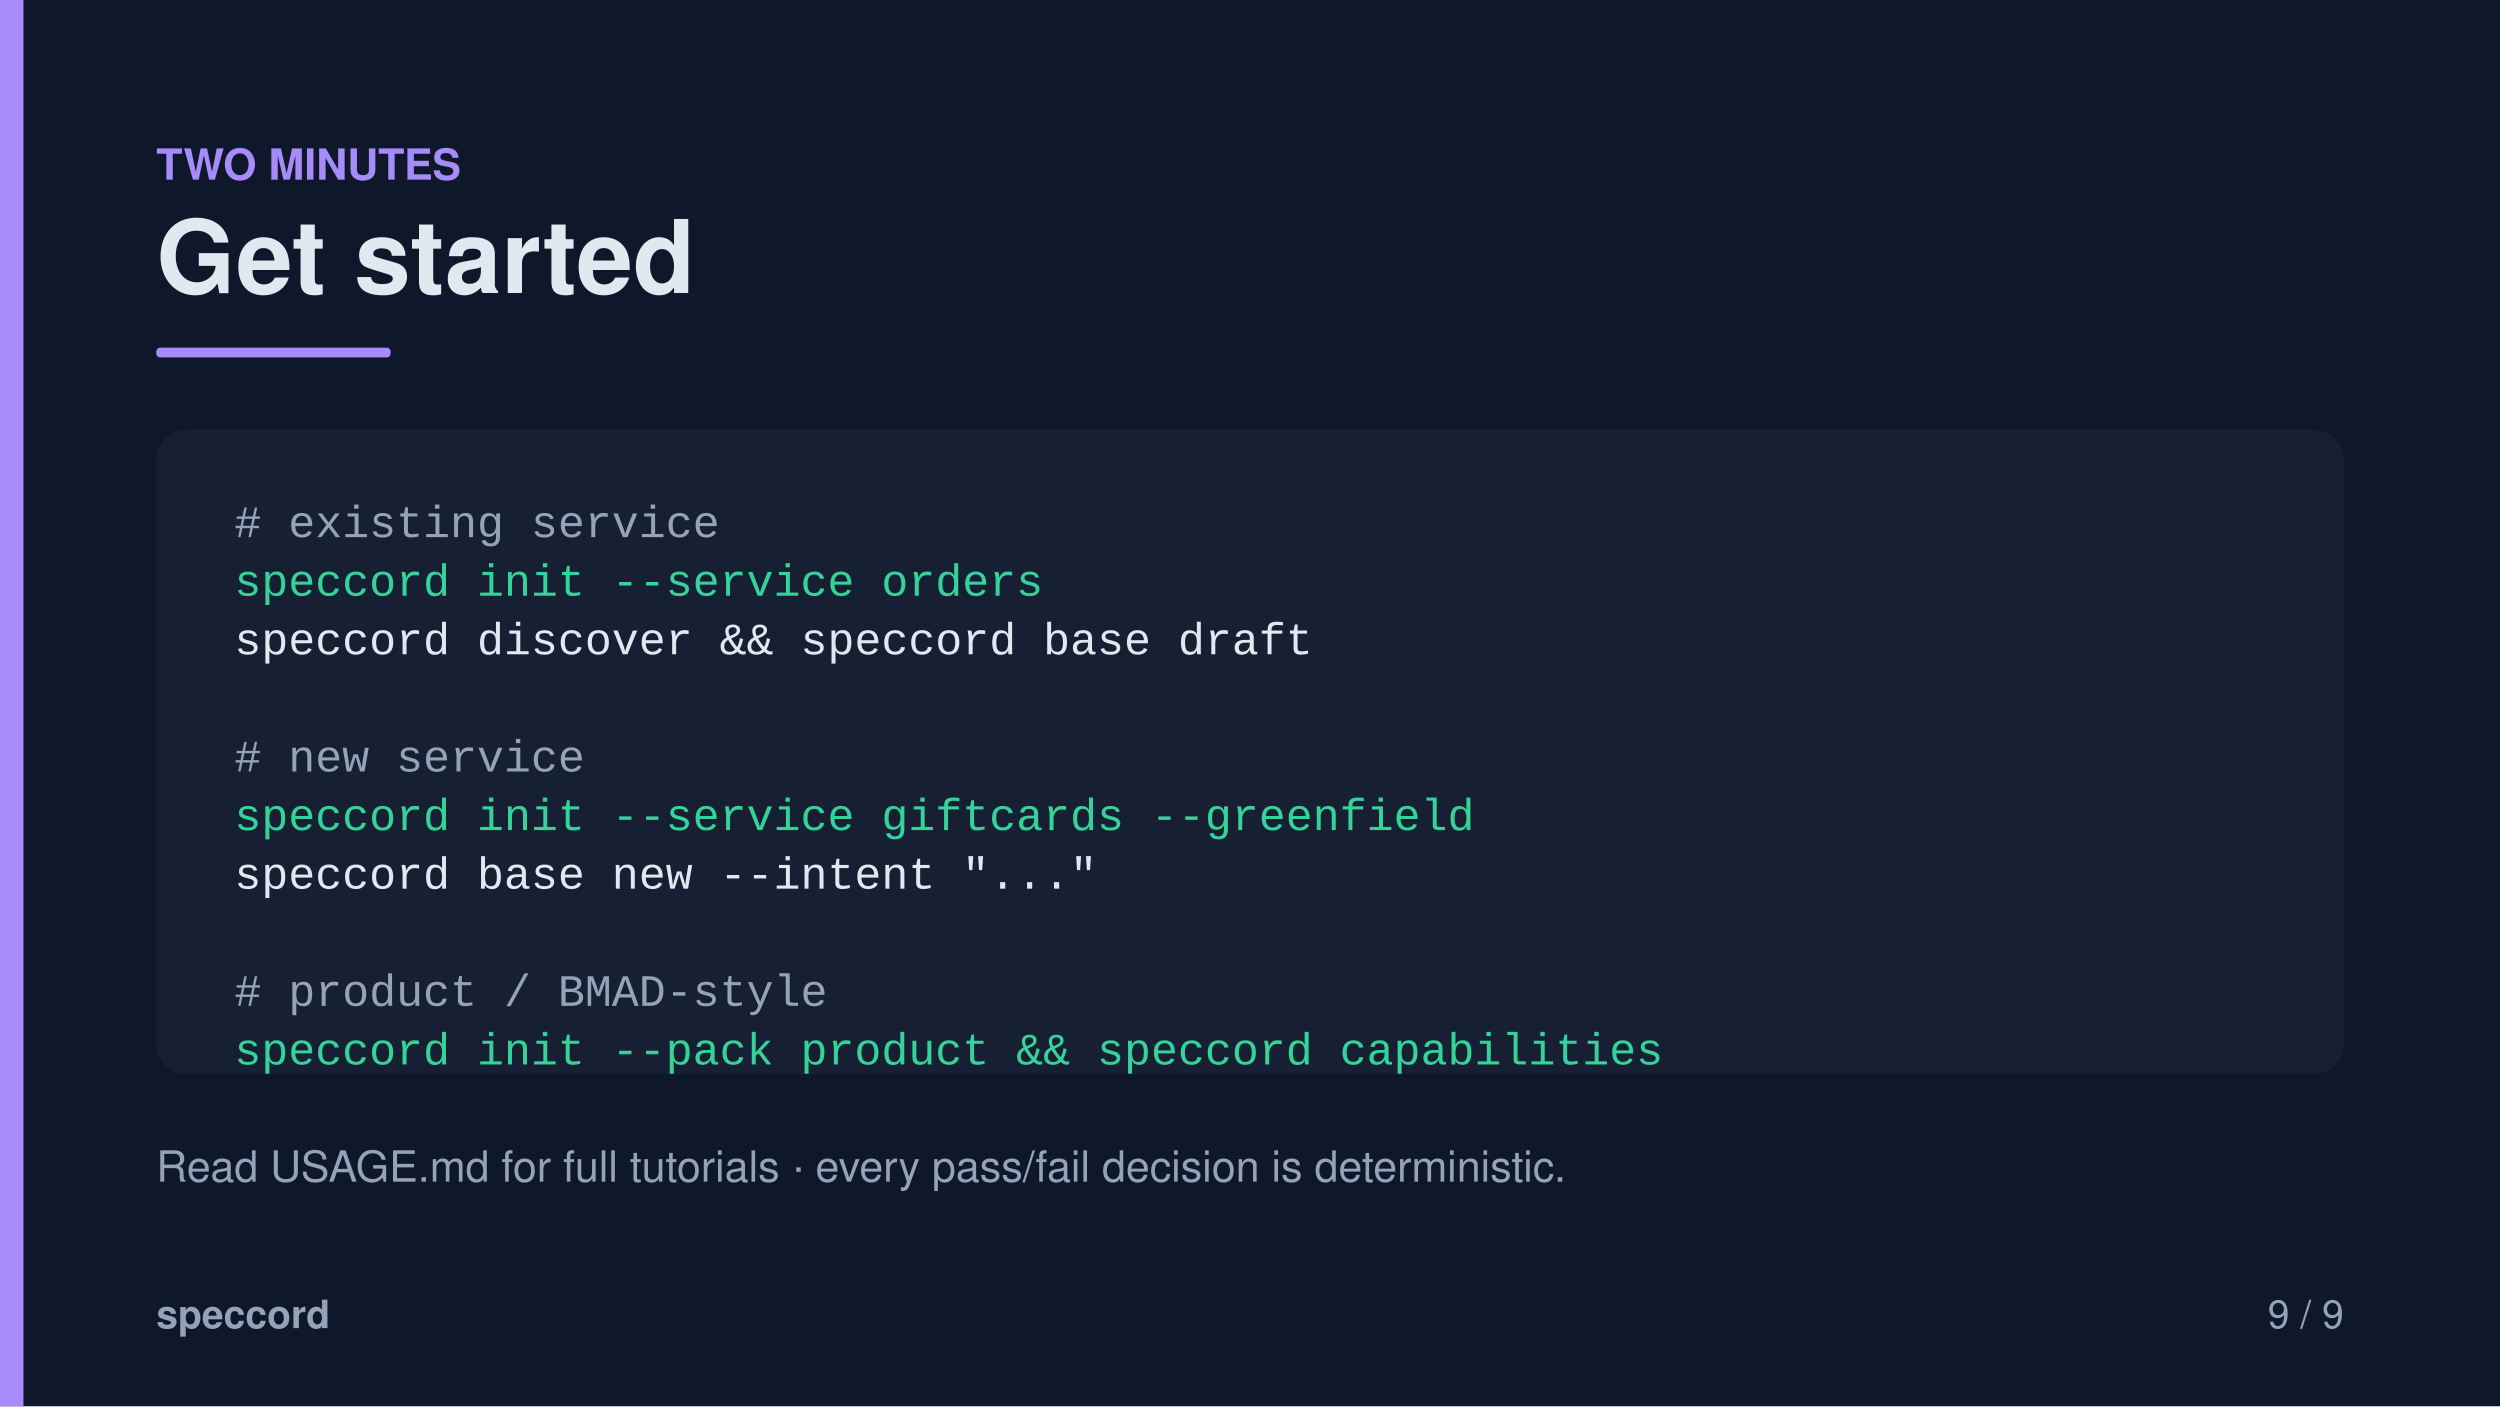
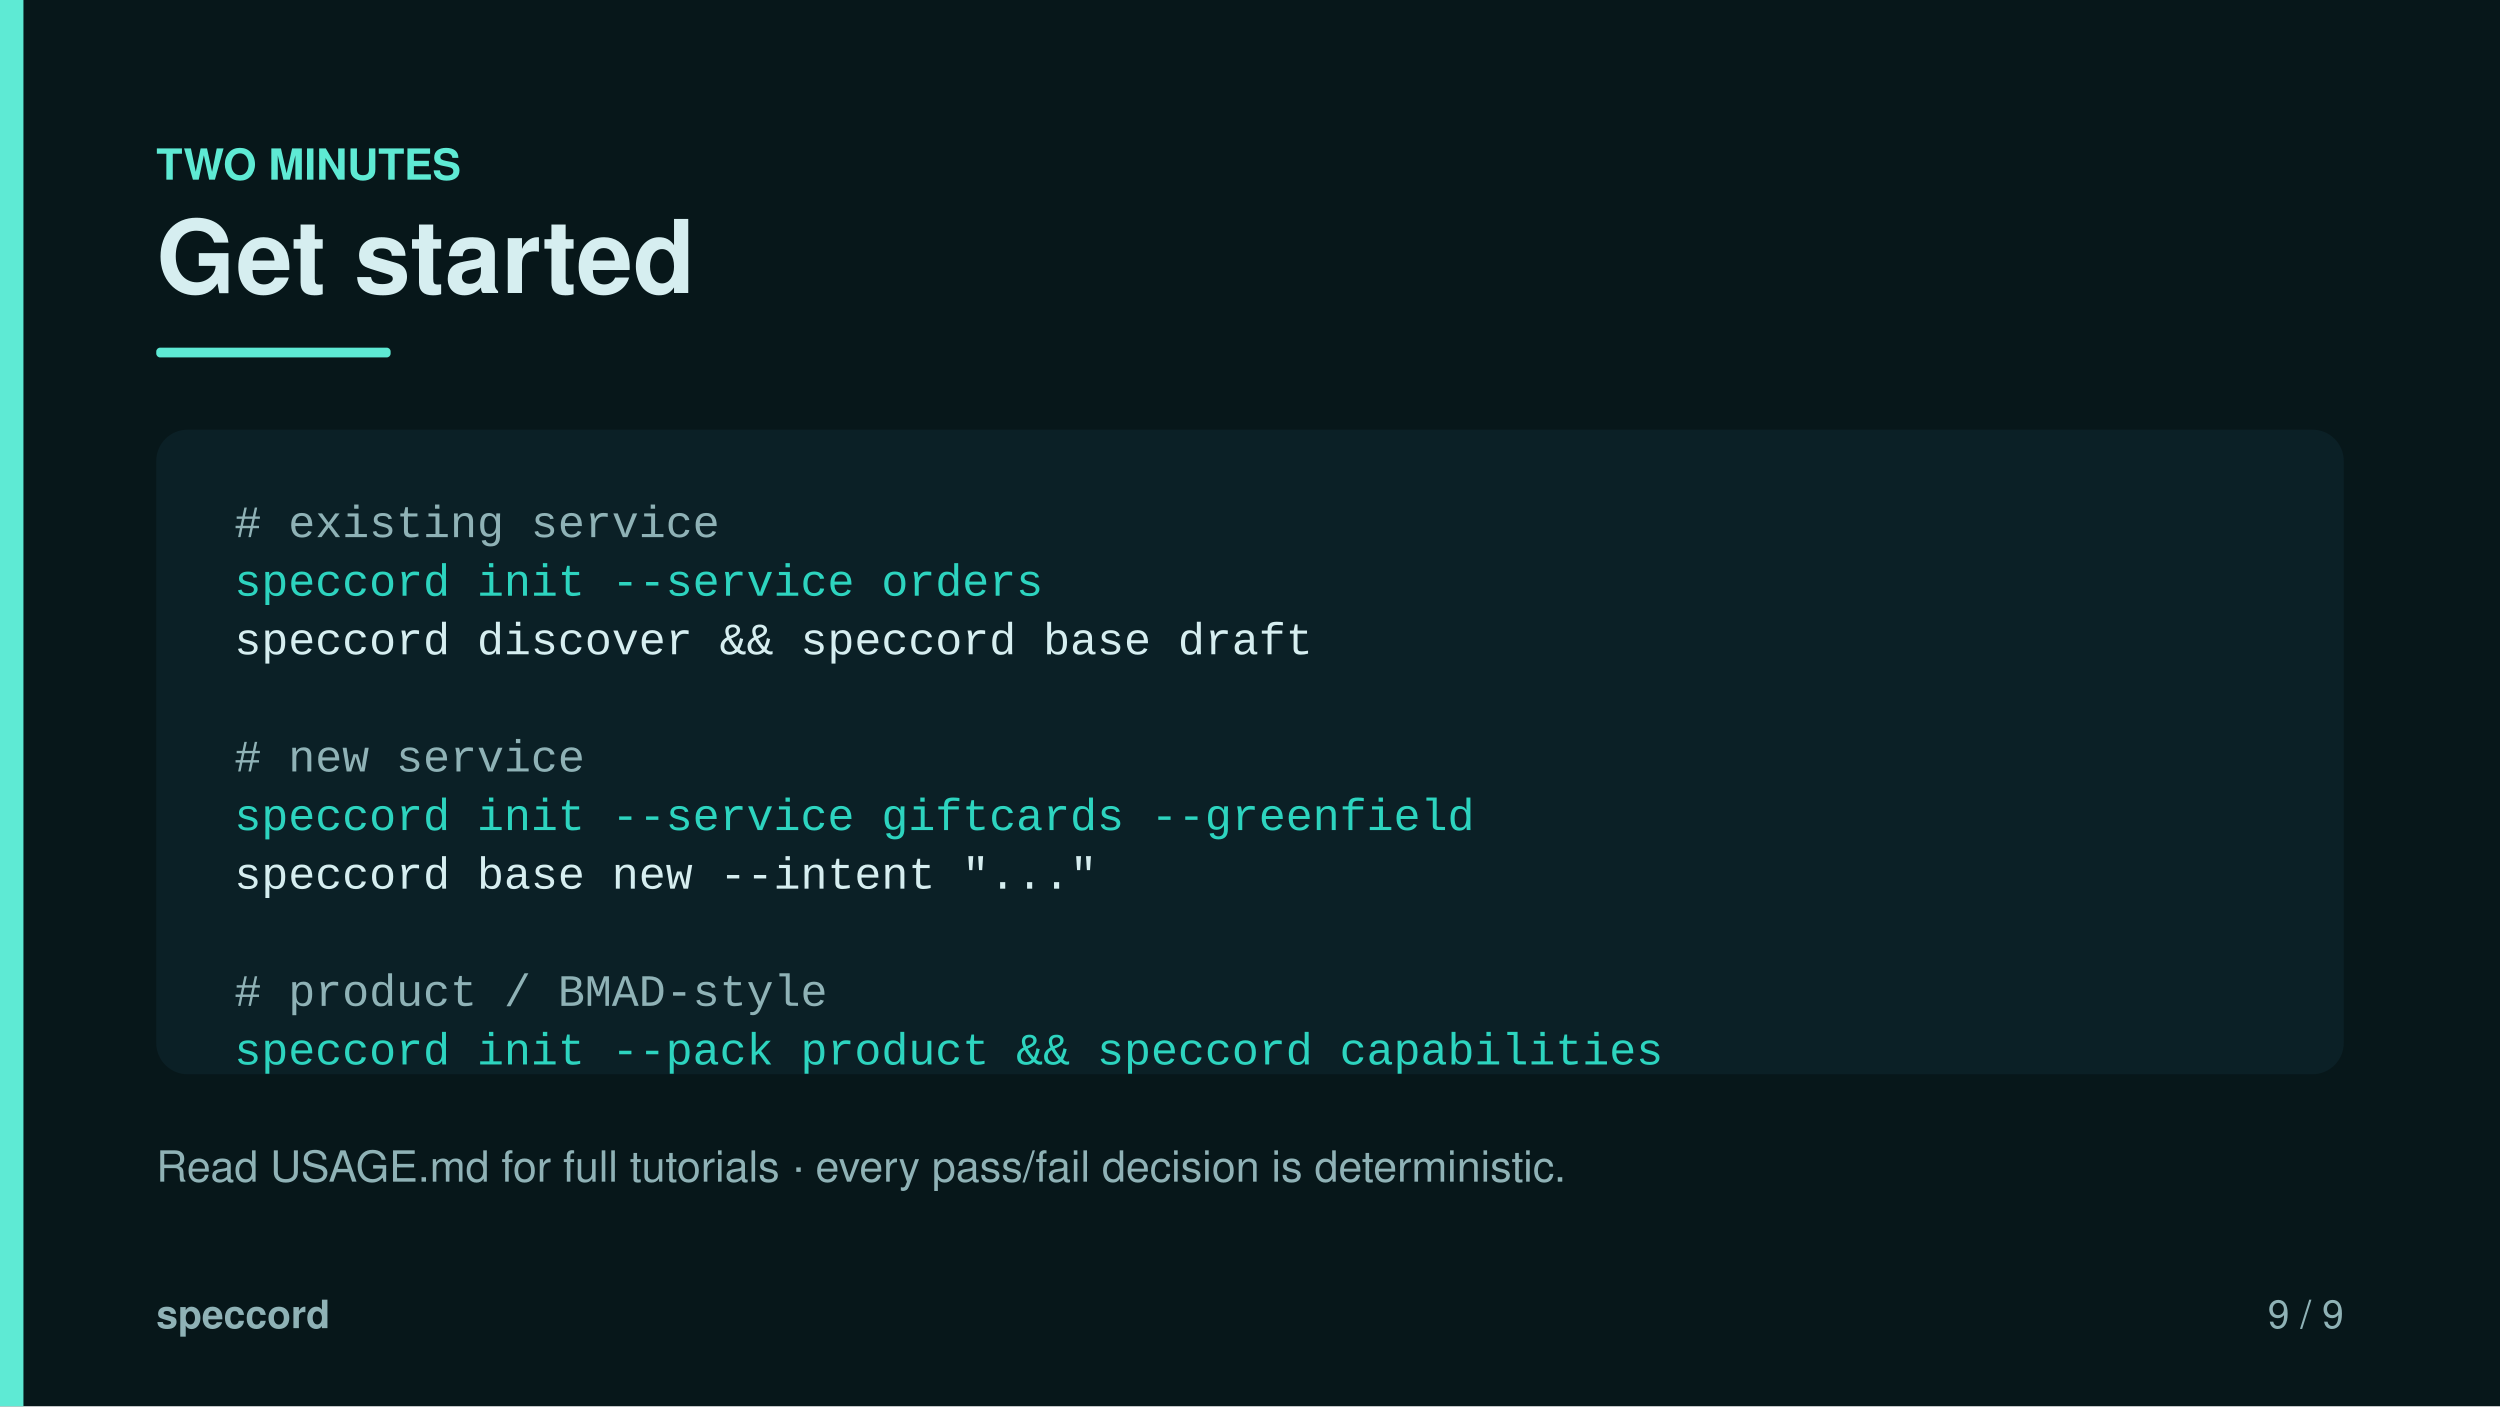
<svg xmlns="http://www.w3.org/2000/svg" viewBox="0 0 1280 720" width="1280" height="720" role="img">
-   <rect x="0" y="0" width="1280" height="720" rx="0" fill="#0f172a" opacity="1.0" />
-   <rect x="0" y="0" width="12" height="720" rx="0" fill="#a78bfa" opacity="1.0" />
-   <text x="80" y="92" font-family="'Helvetica Neue', Helvetica, Arial, sans-serif" font-size="22" font-weight="bold" fill="#a78bfa" text-anchor="start" opacity="1.0">TWO MINUTES</text>
-   <text x="80" y="150" font-family="'Helvetica Neue', Helvetica, Arial, sans-serif" font-size="52" font-weight="bold" fill="#e2e8f0" text-anchor="start" opacity="1.0">Get started</text>
-   <rect x="80" y="178" width="120" height="5" rx="2" fill="#a78bfa" opacity="1.0" />
-   <rect x="80" y="220" width="1120" height="330" rx="16" fill="#172033" opacity="1.0" />
-   <text x="120" y="275" font-family="'SFMono-Regular', Consolas, 'Liberation Mono', monospace" font-size="23" font-weight="normal" fill="#94a3b8" text-anchor="start" opacity="1.0"># existing service</text>
-   <text x="120" y="305" font-family="'SFMono-Regular', Consolas, 'Liberation Mono', monospace" font-size="23" font-weight="normal" fill="#34d399" text-anchor="start" opacity="1.0">speccord init --service orders</text>
-   <text x="120" y="335" font-family="'SFMono-Regular', Consolas, 'Liberation Mono', monospace" font-size="23" font-weight="normal" fill="#e2e8f0" text-anchor="start" opacity="1.0">speccord discover   &amp;&amp;   speccord base draft</text>
-   <text x="120" y="395" font-family="'SFMono-Regular', Consolas, 'Liberation Mono', monospace" font-size="23" font-weight="normal" fill="#94a3b8" text-anchor="start" opacity="1.0"># new service</text>
-   <text x="120" y="425" font-family="'SFMono-Regular', Consolas, 'Liberation Mono', monospace" font-size="23" font-weight="normal" fill="#34d399" text-anchor="start" opacity="1.0">speccord init --service giftcards --greenfield</text>
-   <text x="120" y="455" font-family="'SFMono-Regular', Consolas, 'Liberation Mono', monospace" font-size="23" font-weight="normal" fill="#e2e8f0" text-anchor="start" opacity="1.0">speccord base new --intent "..."</text>
-   <text x="120" y="515" font-family="'SFMono-Regular', Consolas, 'Liberation Mono', monospace" font-size="23" font-weight="normal" fill="#94a3b8" text-anchor="start" opacity="1.0"># product / BMAD-style</text>
-   <text x="120" y="545" font-family="'SFMono-Regular', Consolas, 'Liberation Mono', monospace" font-size="23" font-weight="normal" fill="#34d399" text-anchor="start" opacity="1.0">speccord init --pack product   &amp;&amp;   speccord capabilities</text>
-   <text x="80" y="605" font-family="'Helvetica Neue', Helvetica, Arial, sans-serif" font-size="22" font-weight="normal" fill="#94a3b8" text-anchor="start" opacity="1.0">Read USAGE.md for full tutorials  ·  every pass/fail decision is deterministic.</text>
-   <text x="80" y="680" font-family="'Helvetica Neue', Helvetica, Arial, sans-serif" font-size="20" font-weight="bold" fill="#94a3b8" text-anchor="start" opacity="1.0">speccord</text>
-   <text x="1200" y="680" font-family="'Helvetica Neue', Helvetica, Arial, sans-serif" font-size="20" font-weight="normal" fill="#94a3b8" text-anchor="end" opacity="1.0">9 / 9</text>
+   <rect x="0" y="0" width="1280" height="720" rx="0" fill="#07171a" opacity="1.0" />
+   <rect x="0" y="0" width="12" height="720" rx="0" fill="#5eead4" opacity="1.0" />
+   <text x="80" y="92" font-family="'Helvetica Neue', Helvetica, Arial, sans-serif" font-size="22" font-weight="bold" fill="#5eead4" text-anchor="start" opacity="1.0">TWO MINUTES</text>
+   <text x="80" y="150" font-family="'Helvetica Neue', Helvetica, Arial, sans-serif" font-size="52" font-weight="bold" fill="#d6eef0" text-anchor="start" opacity="1.0">Get started</text>
+   <rect x="80" y="178" width="120" height="5" rx="2" fill="#5eead4" opacity="1.0" />
+   <rect x="80" y="220" width="1120" height="330" rx="16" fill="#0b2026" opacity="1.0" />
+   <text x="120" y="275" font-family="'SFMono-Regular', Consolas, 'Liberation Mono', monospace" font-size="23" font-weight="normal" fill="#8fb2b6" text-anchor="start" opacity="1.0"># existing service</text>
+   <text x="120" y="305" font-family="'SFMono-Regular', Consolas, 'Liberation Mono', monospace" font-size="23" font-weight="normal" fill="#2dd4bf" text-anchor="start" opacity="1.0">speccord init --service orders</text>
+   <text x="120" y="335" font-family="'SFMono-Regular', Consolas, 'Liberation Mono', monospace" font-size="23" font-weight="normal" fill="#d6eef0" text-anchor="start" opacity="1.0">speccord discover   &amp;&amp;   speccord base draft</text>
+   <text x="120" y="395" font-family="'SFMono-Regular', Consolas, 'Liberation Mono', monospace" font-size="23" font-weight="normal" fill="#8fb2b6" text-anchor="start" opacity="1.0"># new service</text>
+   <text x="120" y="425" font-family="'SFMono-Regular', Consolas, 'Liberation Mono', monospace" font-size="23" font-weight="normal" fill="#2dd4bf" text-anchor="start" opacity="1.0">speccord init --service giftcards --greenfield</text>
+   <text x="120" y="455" font-family="'SFMono-Regular', Consolas, 'Liberation Mono', monospace" font-size="23" font-weight="normal" fill="#d6eef0" text-anchor="start" opacity="1.0">speccord base new --intent "..."</text>
+   <text x="120" y="515" font-family="'SFMono-Regular', Consolas, 'Liberation Mono', monospace" font-size="23" font-weight="normal" fill="#8fb2b6" text-anchor="start" opacity="1.0"># product / BMAD-style</text>
+   <text x="120" y="545" font-family="'SFMono-Regular', Consolas, 'Liberation Mono', monospace" font-size="23" font-weight="normal" fill="#2dd4bf" text-anchor="start" opacity="1.0">speccord init --pack product   &amp;&amp;   speccord capabilities</text>
+   <text x="80" y="605" font-family="'Helvetica Neue', Helvetica, Arial, sans-serif" font-size="22" font-weight="normal" fill="#8fb2b6" text-anchor="start" opacity="1.0">Read USAGE.md for full tutorials  ·  every pass/fail decision is deterministic.</text>
+   <text x="80" y="680" font-family="'Helvetica Neue', Helvetica, Arial, sans-serif" font-size="20" font-weight="bold" fill="#8fb2b6" text-anchor="start" opacity="1.0">speccord</text>
+   <text x="1200" y="680" font-family="'Helvetica Neue', Helvetica, Arial, sans-serif" font-size="20" font-weight="normal" fill="#8fb2b6" text-anchor="end" opacity="1.0">9 / 9</text>
</svg>
